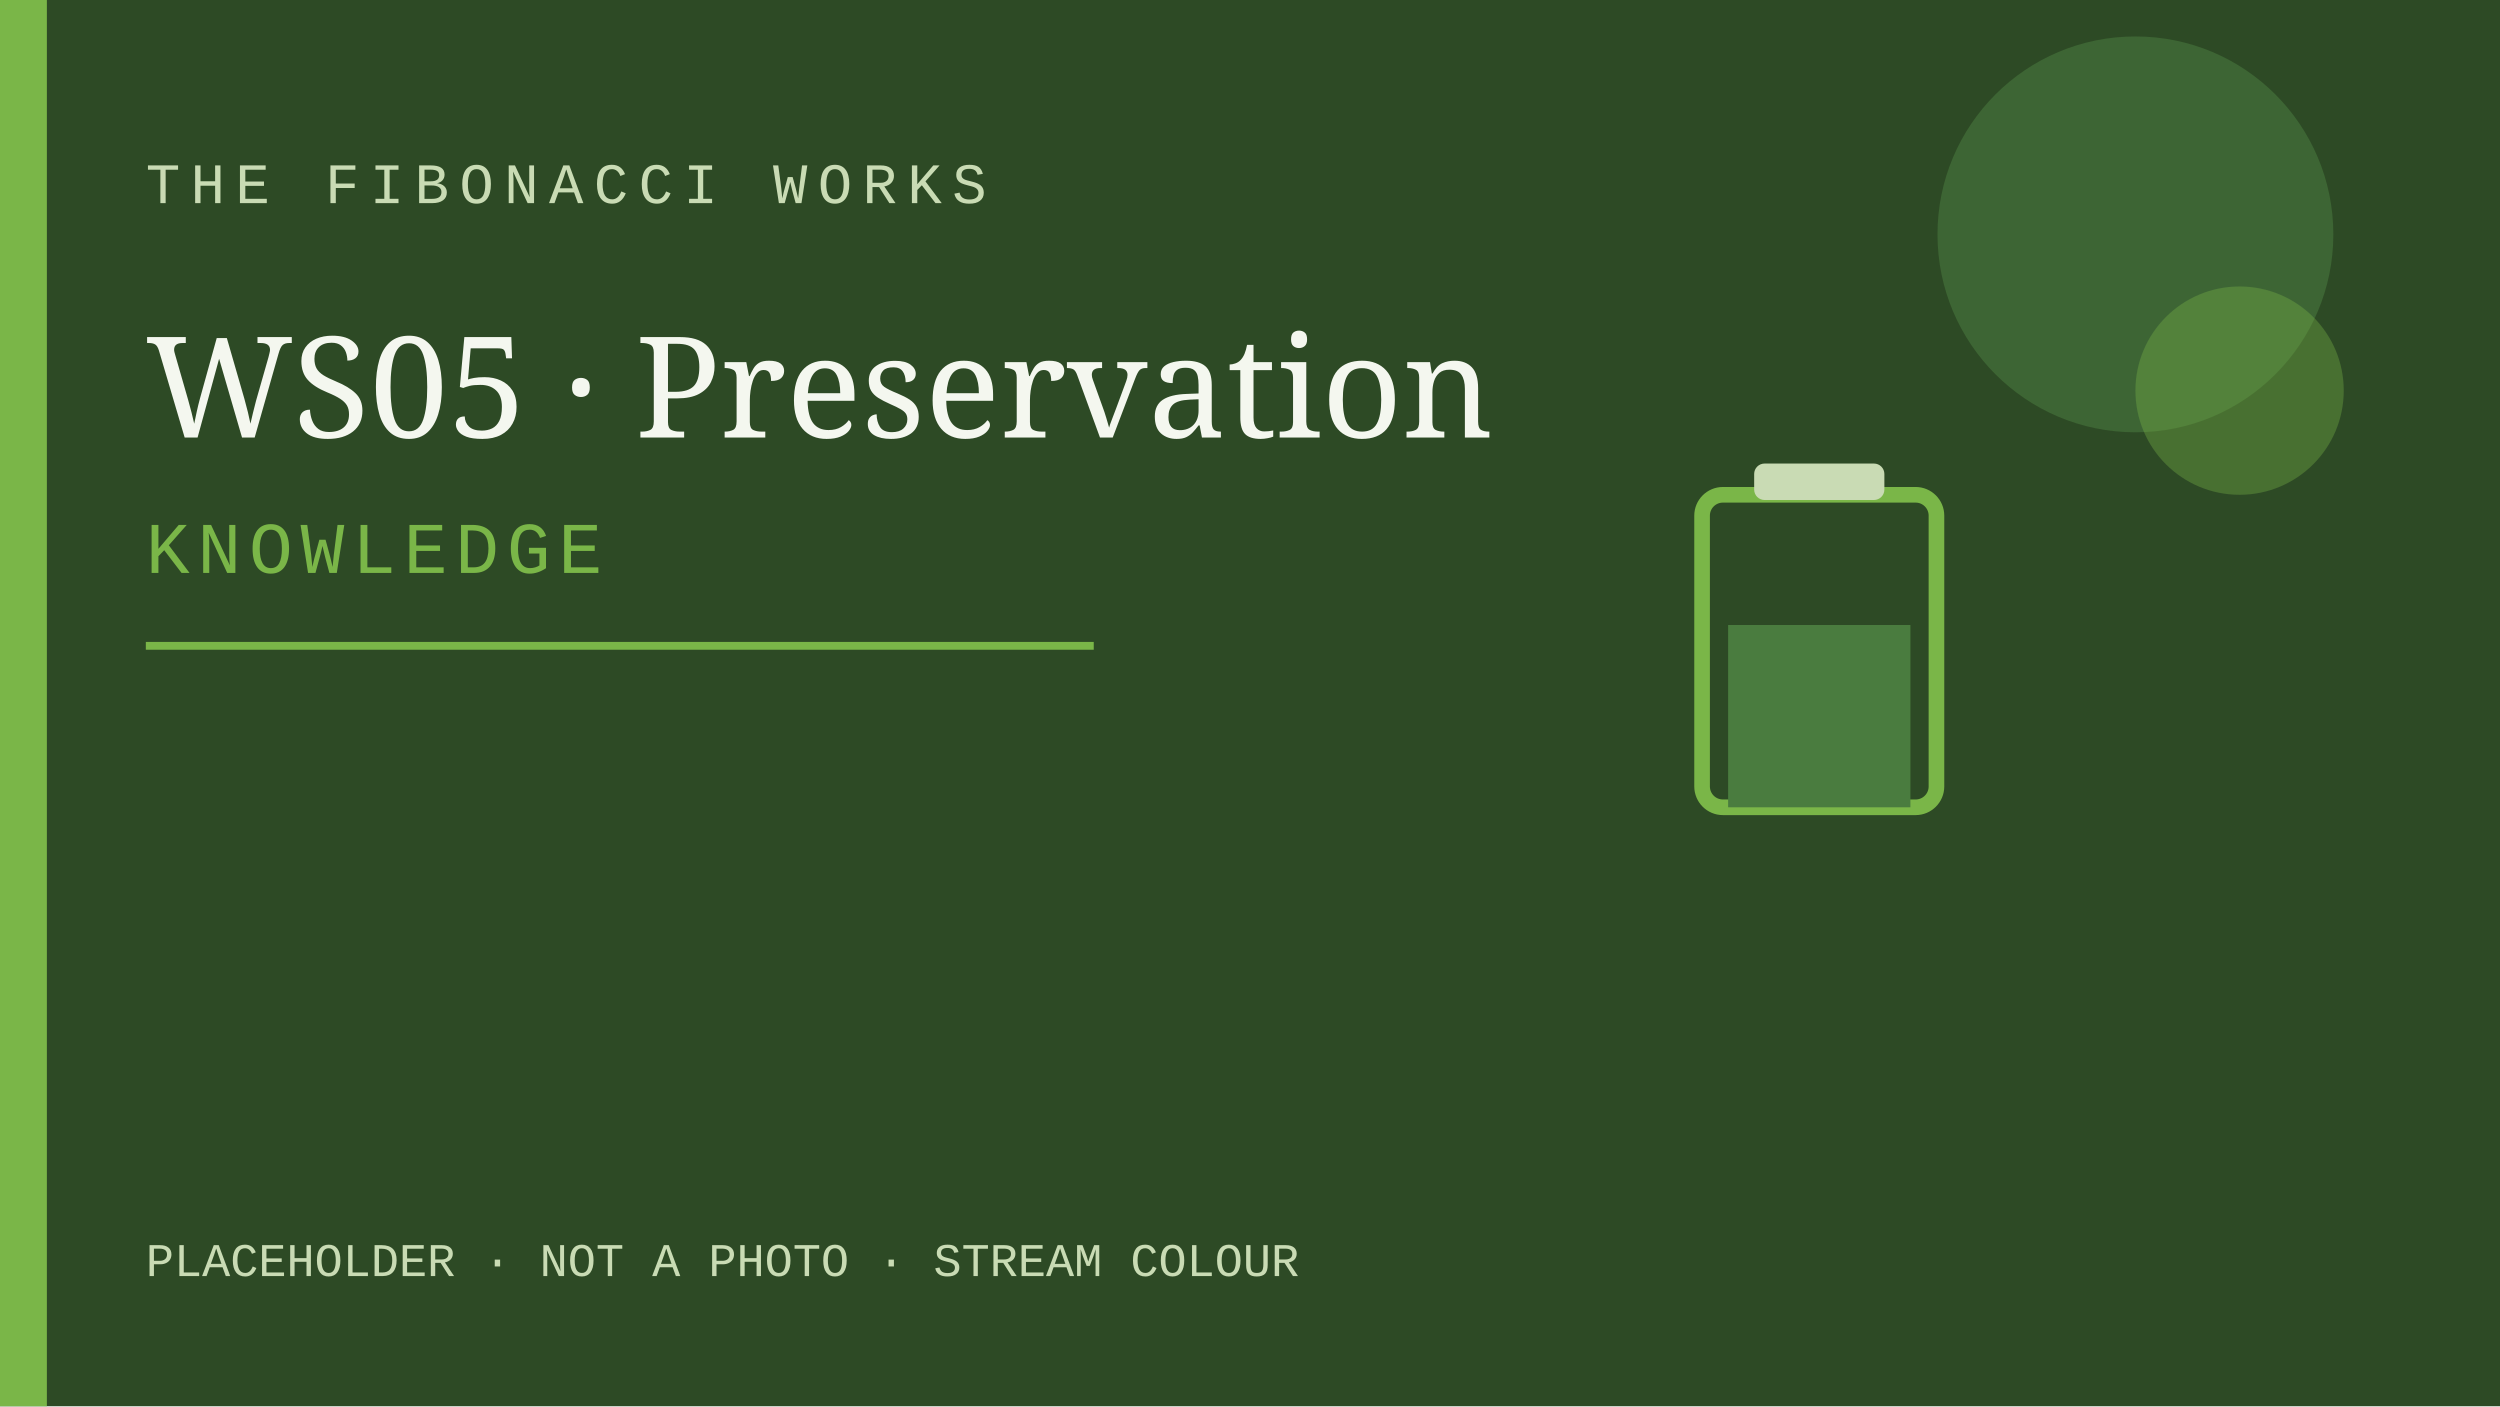
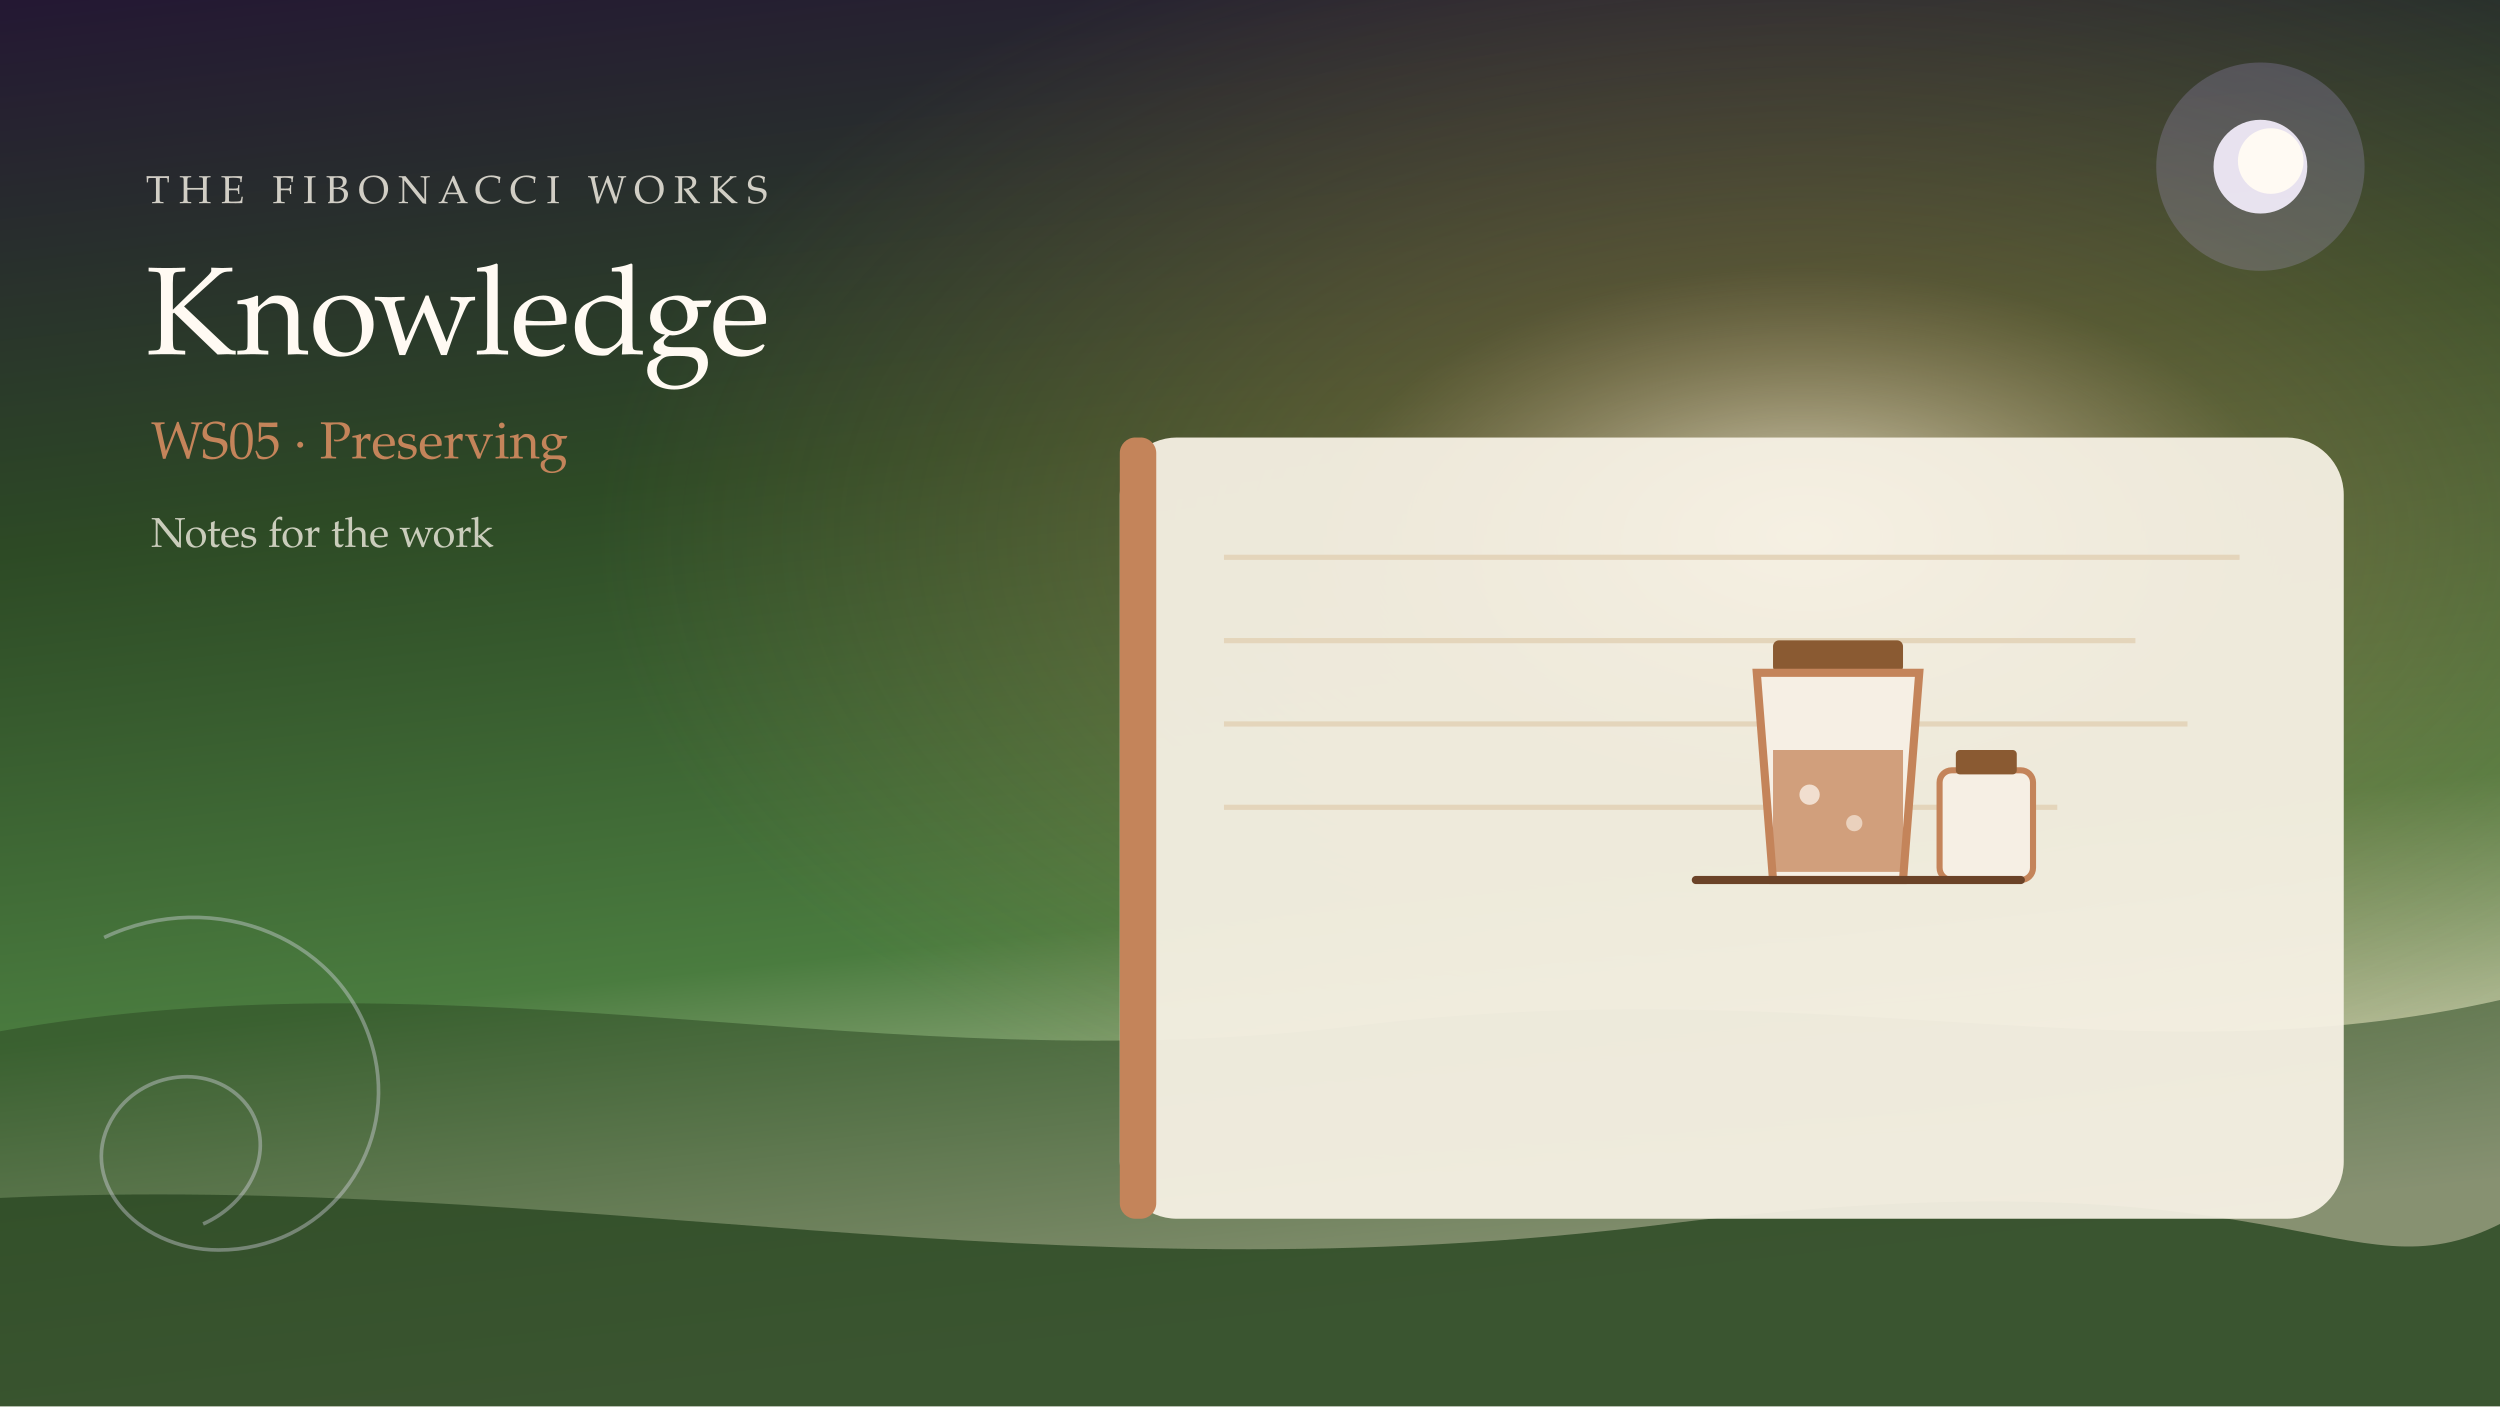
- <svg xmlns="http://www.w3.org/2000/svg" width="960" height="540" viewBox="0 0 960 540" role="img" aria-label="WS05 · Preservation Knowledge">
-   <rect width="960" height="540" fill="#2d4a25" />
-   <rect x="0" y="0" width="18" height="540" fill="#7ab648" />
-   <circle cx="820" cy="90" r="76" fill="#4a7c3f" opacity="0.55" />
-   <circle cx="860" cy="150" r="40" fill="#7ab648" opacity="0.35" />
-   <text x="56" y="78" fill="#c9dbb4" font-family="Courier New, monospace" font-size="22" letter-spacing="4">THE FIBONACCI WORKS</text>
-   <text x="56" y="168" fill="#f4f7ef" font-family="Georgia, serif" font-size="54">WS05 · Preservation</text>
-   <text x="56" y="220" fill="#7ab648" font-family="Courier New, monospace" font-size="28" letter-spacing="3">KNOWLEDGE</text>
-   <line x1="56" y1="248" x2="420" y2="248" stroke="#7ab648" stroke-width="3" />
-   <g transform="translate(460,40)">
-     <rect x="193.6" y="150" width="90" height="120" rx="8" fill="none" stroke="#7ab648" stroke-width="6" />
-     <rect x="203.6" y="200" width="70" height="70" fill="#4a7c3f" />
-     <rect x="213.6" y="138" width="50" height="14" rx="4" fill="#c9dbb4" />
+ <svg xmlns="http://www.w3.org/2000/svg" width="960" height="540" viewBox="0 0 960 540" role="img" aria-label="WS05 Preserving — Knowledge">
+   <defs>
+     <linearGradient id="sky" x1="0" y1="0" x2="0.2" y2="1">
+       <stop offset="0" stop-color="#241833" />
+       <stop offset="0.38" stop-color="#2d4a25" />
+       <stop offset="0.72" stop-color="#4a7c3f" />
+       <stop offset="1" stop-color="#f3e6cf" />
+     </linearGradient>
+     <radialGradient id="lantern" cx="72%" cy="38%" r="48%">
+       <stop offset="0" stop-color="#fff6e2" stop-opacity="0.85" />
+       <stop offset="0.4" stop-color="#c4845a" stop-opacity="0.28" />
+       <stop offset="1" stop-color="#c4845a" stop-opacity="0" />
+     </radialGradient>
+   </defs>
+   <rect width="960" height="540" fill="url(#sky)" />
+   <rect width="960" height="540" fill="url(#lantern)" />
+   <circle cx="868" cy="64" r="40" fill="#c8b6ff" opacity="0.2" />
+   <circle cx="868" cy="64" r="18" fill="#f7f1ff" opacity="0.9" />
+   <circle cx="871.96" cy="61.84" r="12.6" fill="#fffaf3" />
+   <path d="M0 396 C 180 364, 340 416, 520 394 S 820 416, 960 384 V 540 H 0 Z" fill="#2d4a25" opacity="0.55" />
+   <path d="M0 460 C 220 450, 400 500, 640 470 S 900 500, 960 470 V 540 H 0 Z" fill="#2d4a25" opacity="0.85" />
+   <path d="M78 470 c 18-8 28-28 18-44 -12-18 -40-16 -52 2 -16 24 8 52 40 52 40 0 68-36 60-74 -10-46-62-66-104-46" fill="none" stroke="#efe8ff" stroke-width="1.4" opacity="0.35" />
+   <rect x="430" y="168" width="470" height="300" rx="22" fill="#f7f1e4" opacity="0.94" />
+   <rect x="430" y="168" width="14" height="300" rx="6" fill="#c4845a" />
+   <path d="M470 214 H 860 M470 246 H 820 M470 278 H 840 M470 310 H 790" stroke="#e4d5bb" stroke-width="2" />
+   <g transform="translate(620 210) scale(0.78)">
+     <rect x="78" y="46" width="64" height="16" rx="3" fill="#8a5a32" />
+     <path d="M70 62 H 150 L 142 164 H 78 Z" fill="#f6efe4" stroke="#c4845a" stroke-width="4" />
+     <path d="M78 100 H 142 V 160 H 78 Z" fill="#c4845a" opacity="0.75" />
+     <circle cx="96" cy="122" r="5" fill="#fffaf2" opacity="0.7" />
+     <circle cx="118" cy="136" r="4" fill="#fffaf2" opacity="0.55" />
+     <rect x="160" y="110" width="46" height="54" rx="6" fill="#f6efe4" stroke="#c4845a" stroke-width="3" />
+     <rect x="168" y="100" width="30" height="12" rx="2" fill="#8a5a32" />
+     <path d="M40 164 H 200" stroke="#6b4328" stroke-width="4" stroke-linecap="round" />
  </g>
-   <text x="56" y="490" fill="#c9dbb4" font-family="Courier New, monospace" font-size="18">PLACEHOLDER · NOT A PHOTO · STREAM COLOUR</text>
+   <text x="56" y="78" fill="#f6f1e6" font-family="Georgia, Palatino, serif" font-size="15" letter-spacing="3.5" opacity="0.82">THE FIBONACCI WORKS</text>
+   <text x="56" y="136" fill="#fffaf3" font-family="Georgia, Palatino, serif" font-size="48">Knowledge</text>
+   <text x="58" y="176" fill="#c4845a" font-family="Georgia, Palatino, serif" font-size="20">WS05 · Preserving</text>
+   <text x="58" y="210" fill="#f6f1e6" font-family="Georgia, Palatino, serif" font-size="16" opacity="0.78">Notes for the work</text>
</svg>
